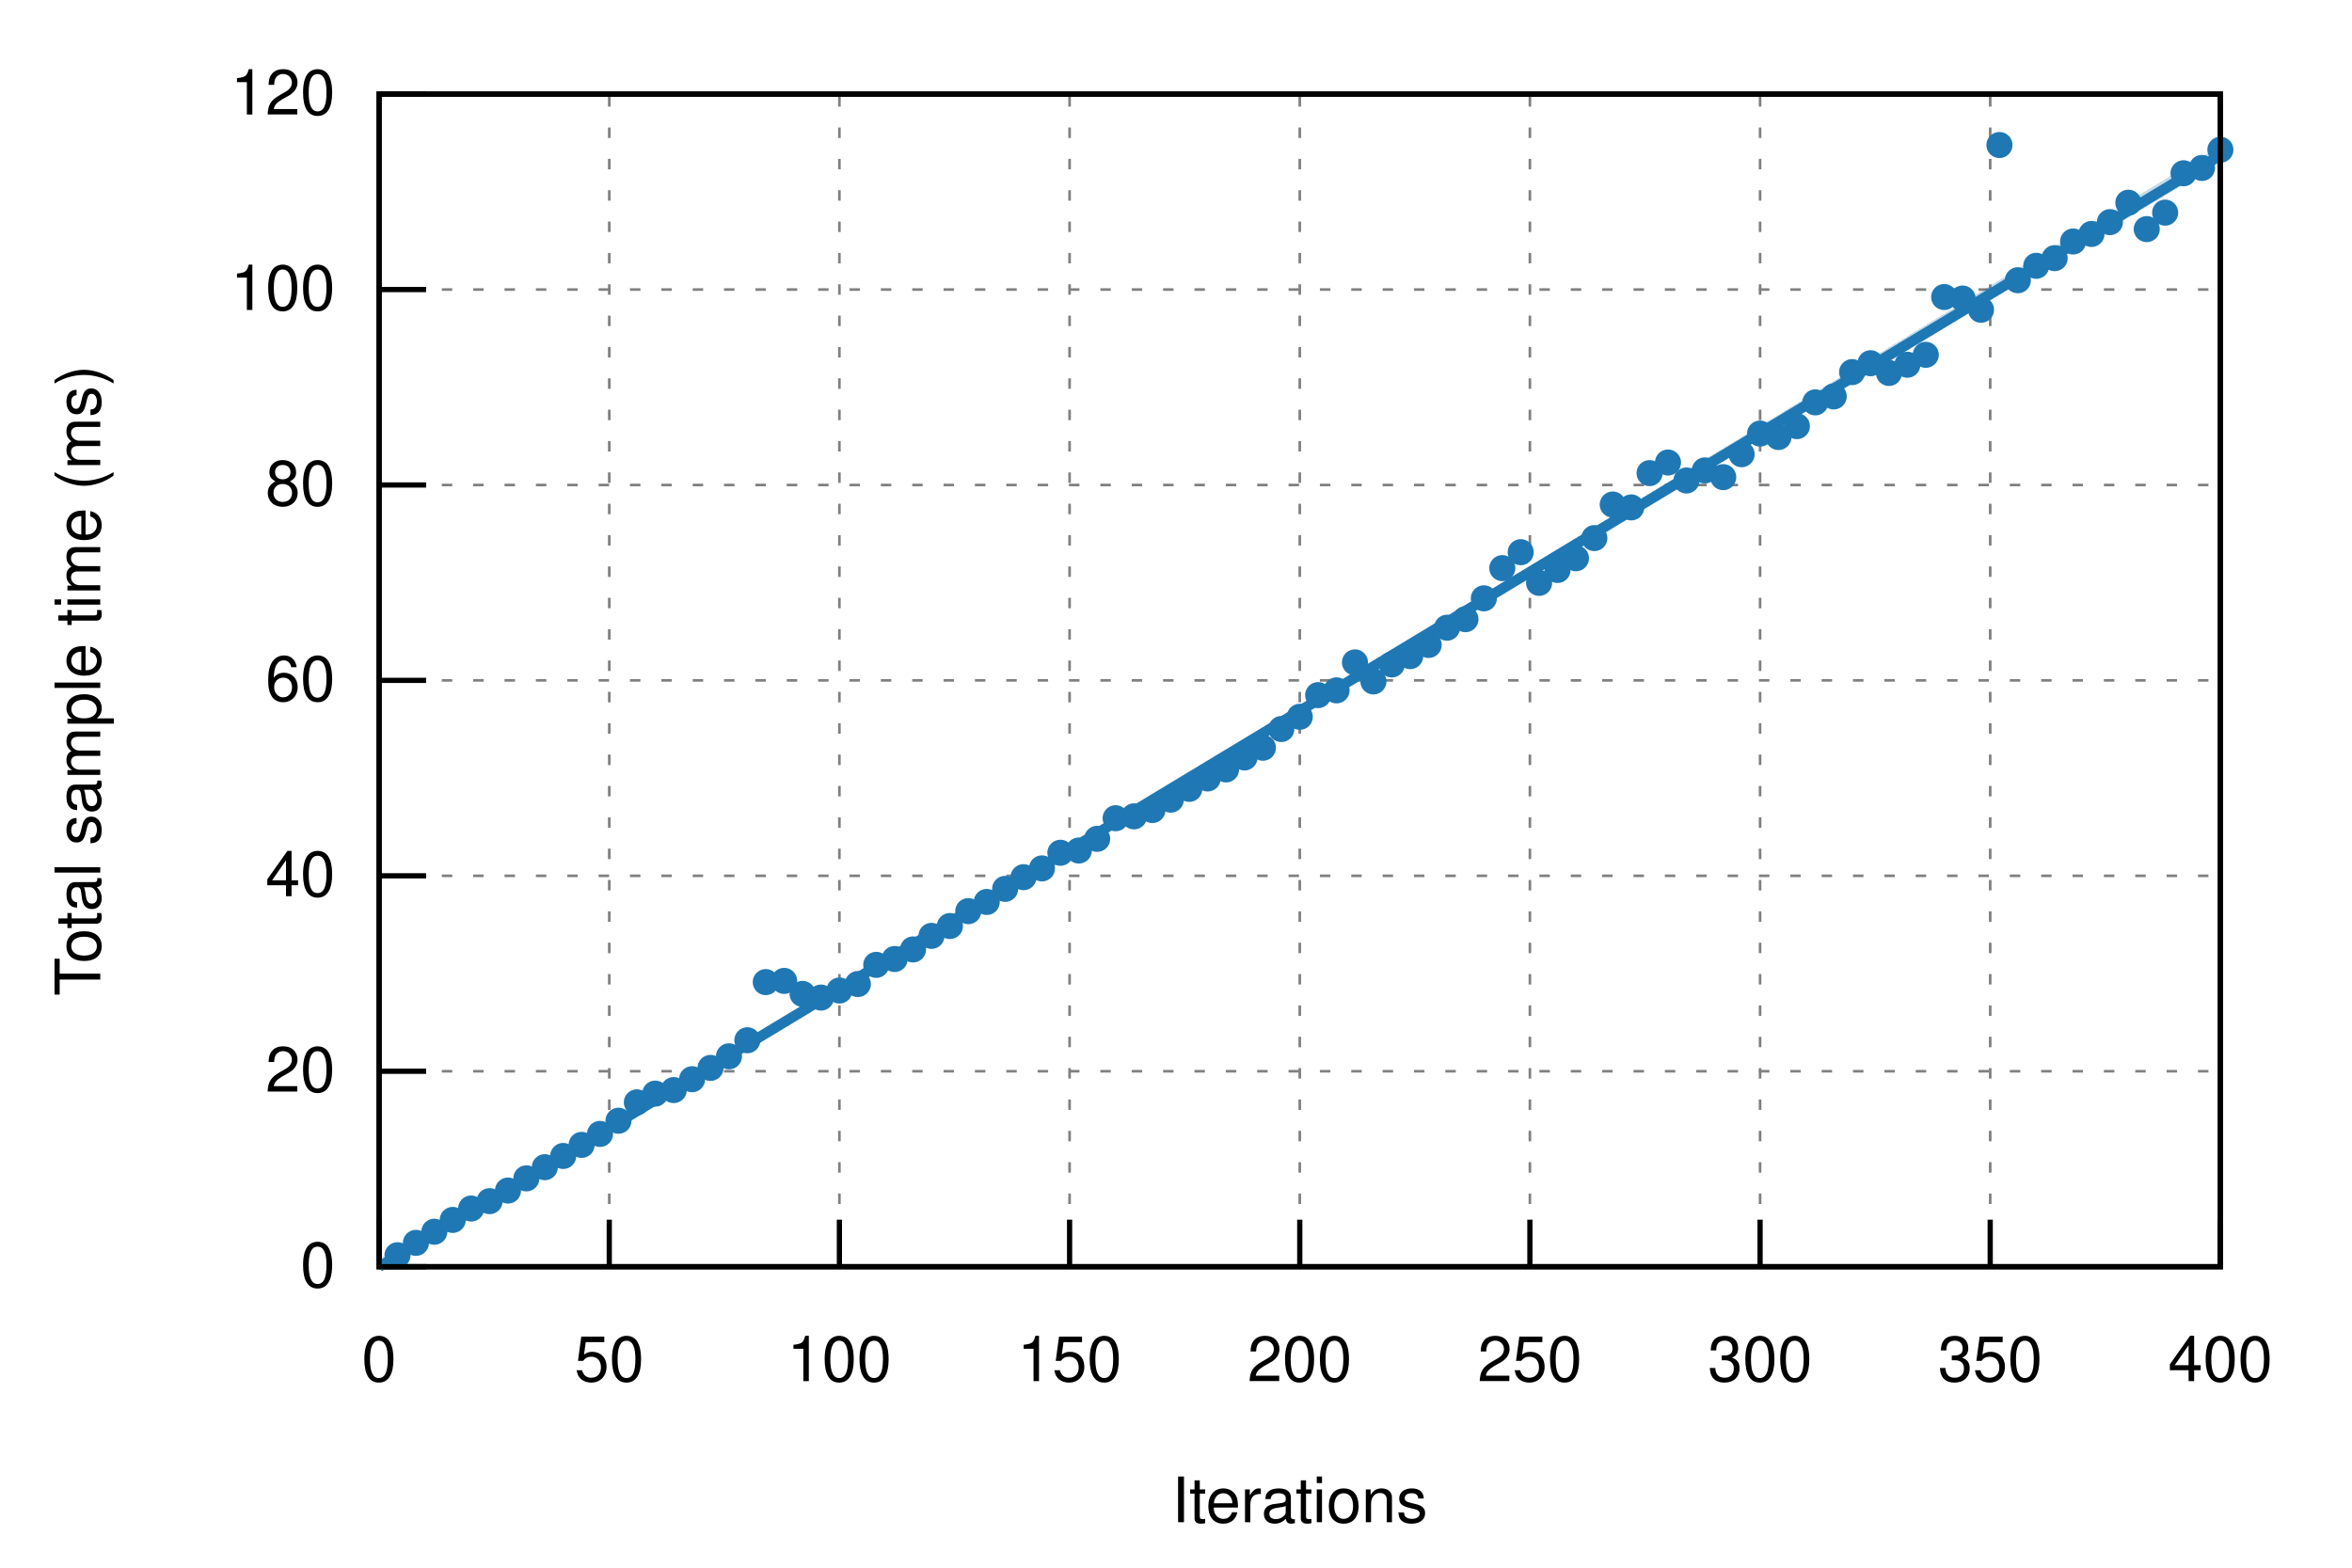
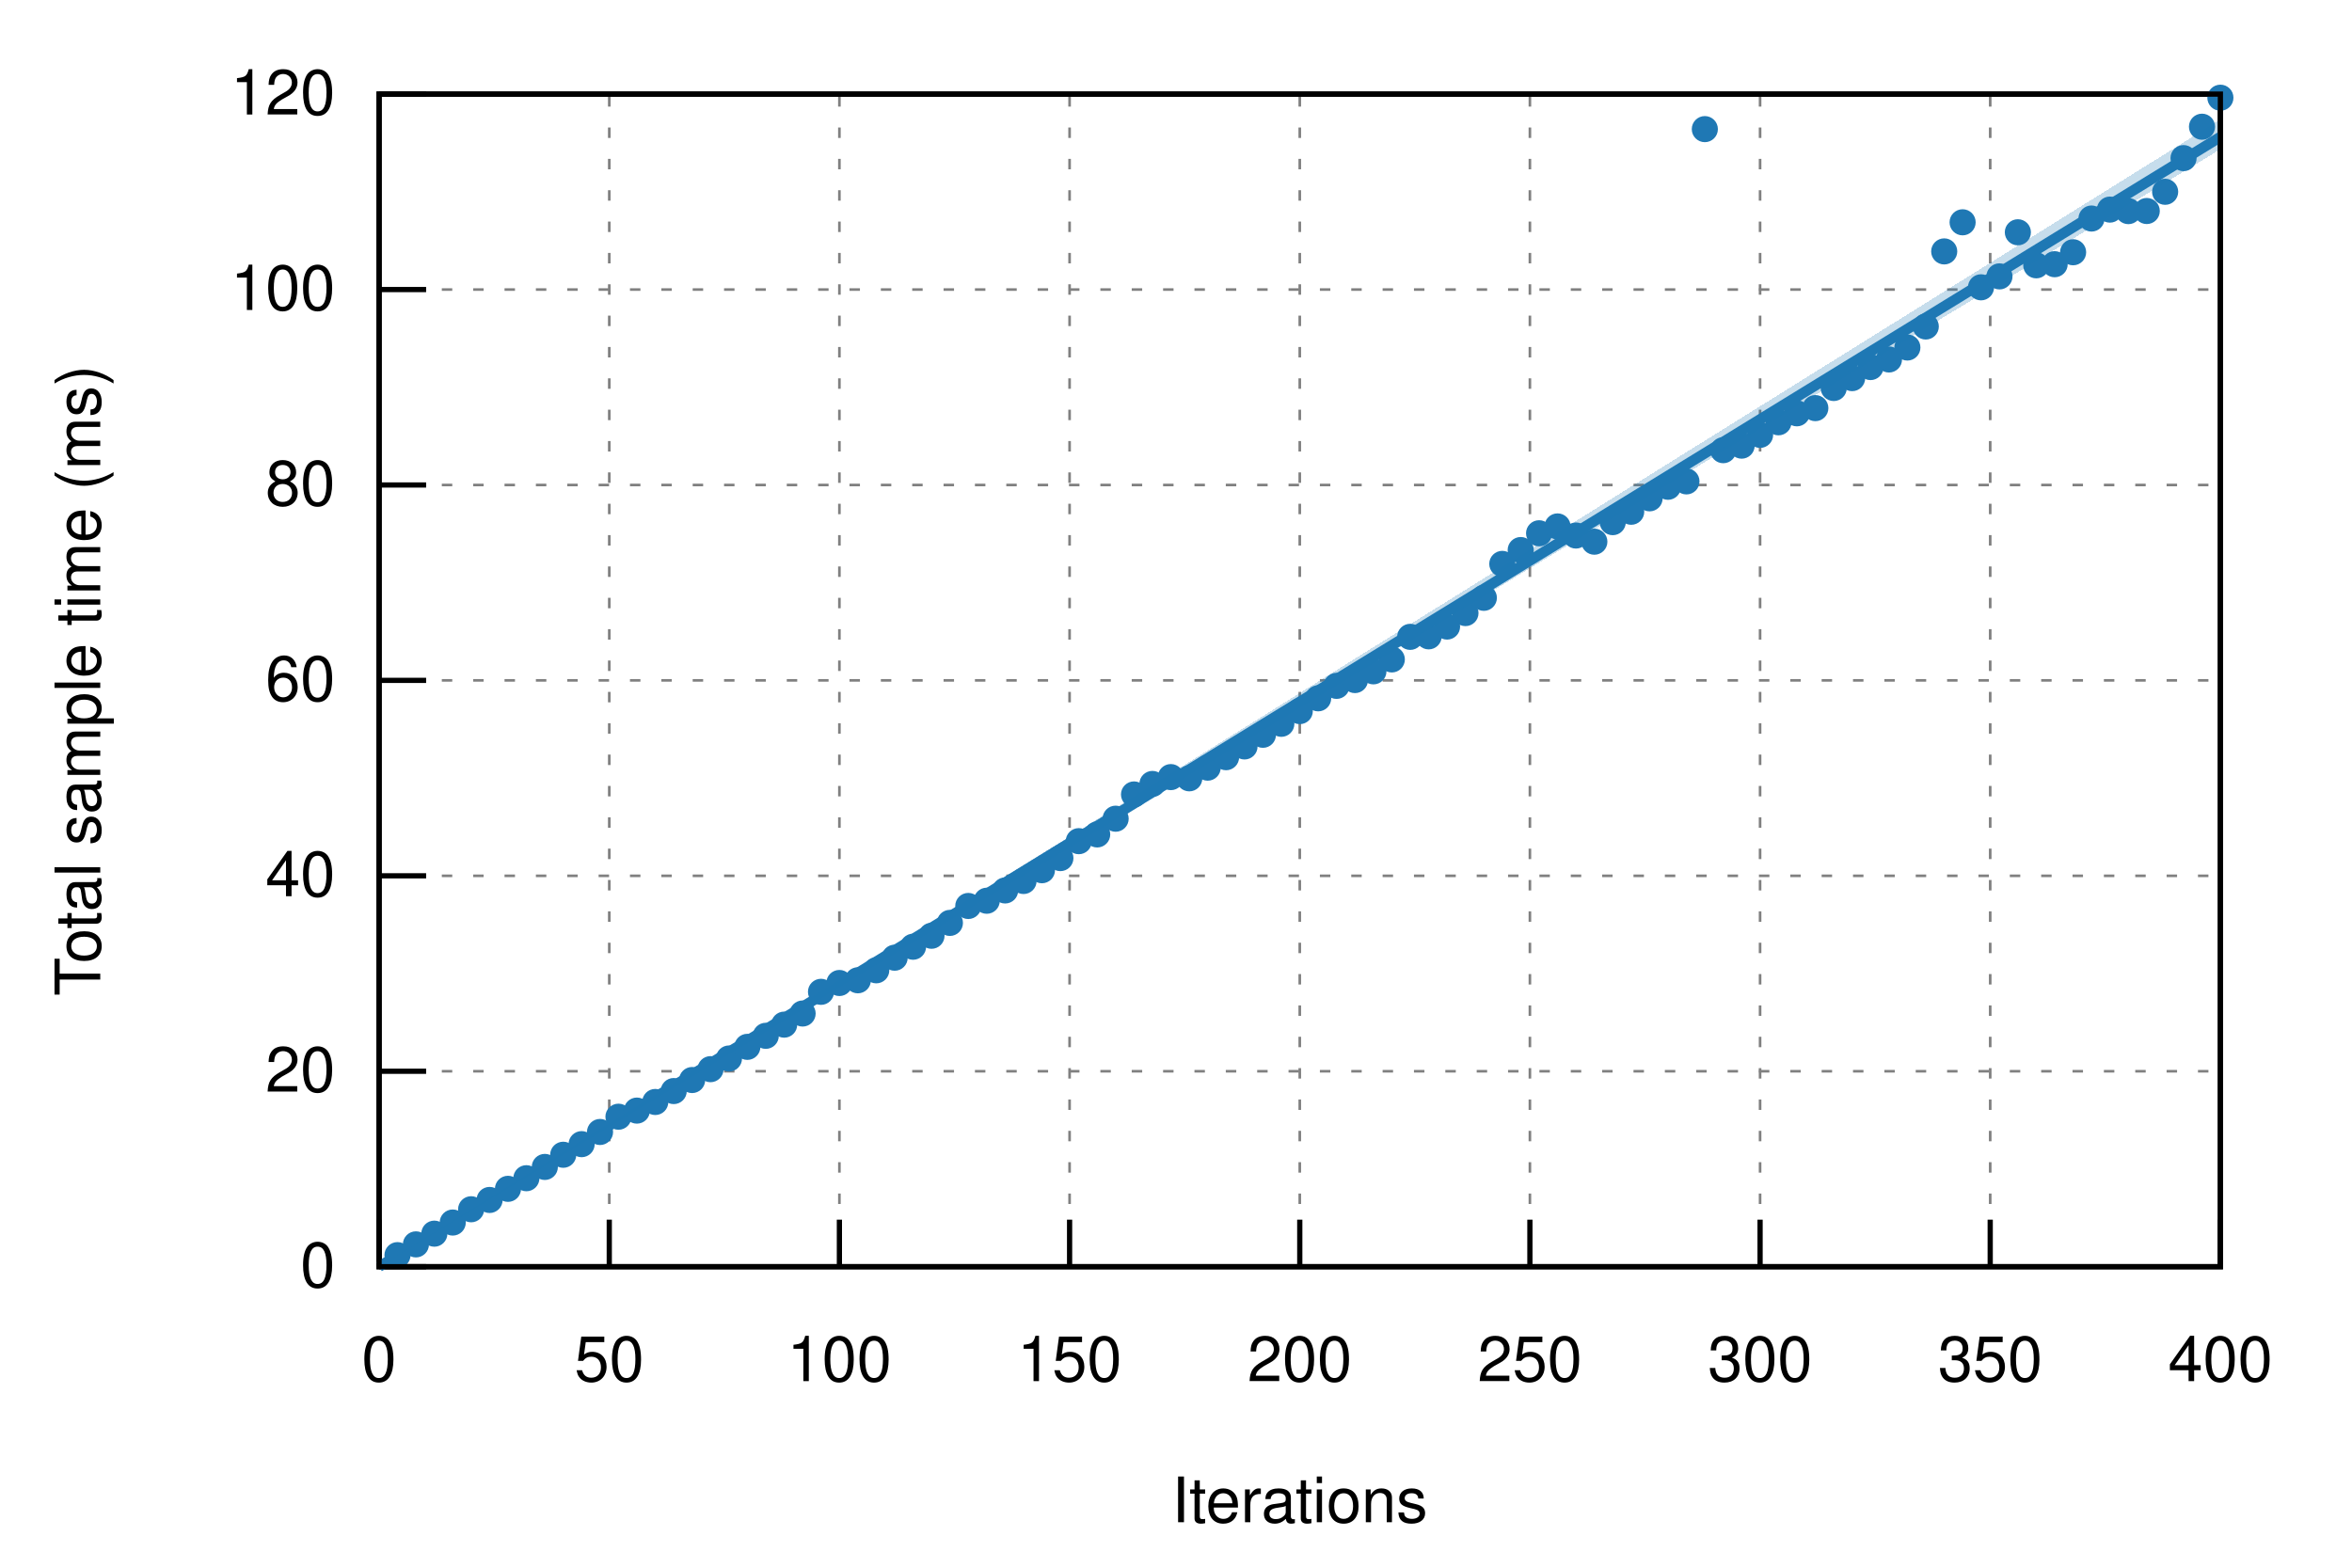
<svg xmlns="http://www.w3.org/2000/svg" xmlns:xlink="http://www.w3.org/1999/xlink" viewBox="0 0 450 300">
  <g id="gnuplot_canvas">
    <rect x="0" y="0" width="450" height="300" fill="none" />
    <defs>
      <circle id="gpDot" r="0.5" stroke-width="0.5" stroke="currentColor" />
      <path id="gpPt0" stroke-width="0.222" stroke="currentColor" d="M-1,0 h2 M0,-1 v2" />
      <path id="gpPt1" stroke-width="0.222" stroke="currentColor" d="M-1,-1 L1,1 M1,-1 L-1,1" />
      <path id="gpPt2" stroke-width="0.222" stroke="currentColor" d="M-1,0 L1,0 M0,-1 L0,1 M-1,-1 L1,1 M-1,1 L1,-1" />
      <rect id="gpPt3" stroke-width="0.222" stroke="currentColor" x="-1" y="-1" width="2" height="2" />
      <rect id="gpPt4" stroke-width="0.222" stroke="currentColor" fill="currentColor" x="-1" y="-1" width="2" height="2" />
      <circle id="gpPt5" stroke-width="0.222" stroke="currentColor" cx="0" cy="0" r="1" />
      <use xlink:href="#gpPt5" id="gpPt6" fill="currentColor" stroke="none" />
      <path id="gpPt7" stroke-width="0.222" stroke="currentColor" d="M0,-1.33 L-1.33,0.67 L1.33,0.67 z" />
      <use xlink:href="#gpPt7" id="gpPt8" fill="currentColor" stroke="none" />
      <use xlink:href="#gpPt7" id="gpPt9" stroke="currentColor" transform="rotate(180)" />
      <use xlink:href="#gpPt9" id="gpPt10" fill="currentColor" stroke="none" />
      <use xlink:href="#gpPt3" id="gpPt11" stroke="currentColor" transform="rotate(45)" />
      <use xlink:href="#gpPt11" id="gpPt12" fill="currentColor" stroke="none" />
      <path id="gpPt13" stroke-width="0.222" stroke="currentColor" d="M0,1.330 L1.265,0.411 L0.782,-1.067 L-0.782,-1.076 L-1.265,0.411 z" />
      <use xlink:href="#gpPt13" id="gpPt14" fill="currentColor" stroke="none" />
      <filter id="textbox" filterUnits="objectBoundingBox" x="0" y="0" height="1" width="1">
        <feFlood flood-color="white" flood-opacity="1" result="bgnd" />
        <feComposite in="SourceGraphic" in2="bgnd" operator="atop" />
      </filter>
      <filter id="greybox" filterUnits="objectBoundingBox" x="0" y="0" height="1" width="1">
        <feFlood flood-color="lightgrey" flood-opacity="1" result="grey" />
        <feComposite in="SourceGraphic" in2="grey" operator="atop" />
      </filter>
    </defs>
    <g fill="none" color="white" stroke="currentColor" stroke-width="1.00" stroke-linecap="butt" stroke-linejoin="miter">
</g>
    <g fill="none" color="black" stroke="currentColor" stroke-width="1.00" stroke-linecap="butt" stroke-linejoin="miter">
</g>
    <g fill="none" color="black" stroke="black" stroke-width="0.50" stroke-linecap="butt" stroke-linejoin="miter">
</g>
    <g fill="none" color="gray" stroke="currentColor" stroke-width="0.50" stroke-linecap="butt" stroke-linejoin="miter">
      <path stroke="gray" stroke-dasharray="2,4" class="gridline" d="M72.53,242.40 L424.82,242.40  " />
    </g>
    <g fill="none" color="gray" stroke="gray" stroke-width="1.00" stroke-linecap="butt" stroke-linejoin="miter">
</g>
    <g fill="none" color="black" stroke="currentColor" stroke-width="1.00" stroke-linecap="butt" stroke-linejoin="miter">
      <path stroke="black" d="M72.53,242.40 L81.53,242.40  " />
      <g transform="translate(64.14,246.30)" stroke="none" fill="black" font-family="Helvetica" font-size="12.00" text-anchor="end">
        <text>
          <tspan font-family="Helvetica"> 0</tspan>
        </text>
      </g>
    </g>
    <g fill="none" color="black" stroke="currentColor" stroke-width="1.00" stroke-linecap="butt" stroke-linejoin="miter">
</g>
    <g fill="none" color="black" stroke="black" stroke-width="0.50" stroke-linecap="butt" stroke-linejoin="miter">
</g>
    <g fill="none" color="gray" stroke="currentColor" stroke-width="0.50" stroke-linecap="butt" stroke-linejoin="miter">
      <path stroke="gray" stroke-dasharray="2,4" class="gridline" d="M72.53,205.00 L424.82,205.00  " />
    </g>
    <g fill="none" color="gray" stroke="gray" stroke-width="1.00" stroke-linecap="butt" stroke-linejoin="miter">
</g>
    <g fill="none" color="black" stroke="currentColor" stroke-width="1.00" stroke-linecap="butt" stroke-linejoin="miter">
      <path stroke="black" d="M72.53,205.00 L81.53,205.00  " />
      <g transform="translate(64.14,208.90)" stroke="none" fill="black" font-family="Helvetica" font-size="12.00" text-anchor="end">
        <text>
          <tspan font-family="Helvetica"> 20</tspan>
        </text>
      </g>
    </g>
    <g fill="none" color="black" stroke="currentColor" stroke-width="1.00" stroke-linecap="butt" stroke-linejoin="miter">
</g>
    <g fill="none" color="black" stroke="black" stroke-width="0.50" stroke-linecap="butt" stroke-linejoin="miter">
</g>
    <g fill="none" color="gray" stroke="currentColor" stroke-width="0.50" stroke-linecap="butt" stroke-linejoin="miter">
      <path stroke="gray" stroke-dasharray="2,4" class="gridline" d="M72.53,167.60 L424.82,167.60  " />
    </g>
    <g fill="none" color="gray" stroke="gray" stroke-width="1.00" stroke-linecap="butt" stroke-linejoin="miter">
</g>
    <g fill="none" color="black" stroke="currentColor" stroke-width="1.00" stroke-linecap="butt" stroke-linejoin="miter">
      <path stroke="black" d="M72.53,167.60 L81.53,167.60  " />
      <g transform="translate(64.14,171.50)" stroke="none" fill="black" font-family="Helvetica" font-size="12.00" text-anchor="end">
        <text>
          <tspan font-family="Helvetica"> 40</tspan>
        </text>
      </g>
    </g>
    <g fill="none" color="black" stroke="currentColor" stroke-width="1.00" stroke-linecap="butt" stroke-linejoin="miter">
</g>
    <g fill="none" color="black" stroke="black" stroke-width="0.50" stroke-linecap="butt" stroke-linejoin="miter">
</g>
    <g fill="none" color="gray" stroke="currentColor" stroke-width="0.50" stroke-linecap="butt" stroke-linejoin="miter">
      <path stroke="gray" stroke-dasharray="2,4" class="gridline" d="M72.53,130.20 L424.82,130.20  " />
    </g>
    <g fill="none" color="gray" stroke="gray" stroke-width="1.00" stroke-linecap="butt" stroke-linejoin="miter">
</g>
    <g fill="none" color="black" stroke="currentColor" stroke-width="1.00" stroke-linecap="butt" stroke-linejoin="miter">
      <path stroke="black" d="M72.53,130.20 L81.53,130.20  " />
      <g transform="translate(64.14,134.10)" stroke="none" fill="black" font-family="Helvetica" font-size="12.00" text-anchor="end">
        <text>
          <tspan font-family="Helvetica"> 60</tspan>
        </text>
      </g>
    </g>
    <g fill="none" color="black" stroke="currentColor" stroke-width="1.00" stroke-linecap="butt" stroke-linejoin="miter">
</g>
    <g fill="none" color="black" stroke="black" stroke-width="0.50" stroke-linecap="butt" stroke-linejoin="miter">
</g>
    <g fill="none" color="gray" stroke="currentColor" stroke-width="0.50" stroke-linecap="butt" stroke-linejoin="miter">
      <path stroke="gray" stroke-dasharray="2,4" class="gridline" d="M72.53,92.81 L424.82,92.81  " />
    </g>
    <g fill="none" color="gray" stroke="gray" stroke-width="1.00" stroke-linecap="butt" stroke-linejoin="miter">
</g>
    <g fill="none" color="black" stroke="currentColor" stroke-width="1.00" stroke-linecap="butt" stroke-linejoin="miter">
      <path stroke="black" d="M72.53,92.81 L81.53,92.81  " />
      <g transform="translate(64.14,96.71)" stroke="none" fill="black" font-family="Helvetica" font-size="12.00" text-anchor="end">
        <text>
          <tspan font-family="Helvetica"> 80</tspan>
        </text>
      </g>
    </g>
    <g fill="none" color="black" stroke="currentColor" stroke-width="1.00" stroke-linecap="butt" stroke-linejoin="miter">
</g>
    <g fill="none" color="black" stroke="black" stroke-width="0.50" stroke-linecap="butt" stroke-linejoin="miter">
</g>
    <g fill="none" color="gray" stroke="currentColor" stroke-width="0.50" stroke-linecap="butt" stroke-linejoin="miter">
      <path stroke="gray" stroke-dasharray="2,4" class="gridline" d="M72.53,55.41 L424.82,55.41  " />
    </g>
    <g fill="none" color="gray" stroke="gray" stroke-width="1.00" stroke-linecap="butt" stroke-linejoin="miter">
</g>
    <g fill="none" color="black" stroke="currentColor" stroke-width="1.00" stroke-linecap="butt" stroke-linejoin="miter">
      <path stroke="black" d="M72.53,55.41 L81.53,55.41  " />
      <g transform="translate(64.14,59.31)" stroke="none" fill="black" font-family="Helvetica" font-size="12.00" text-anchor="end">
        <text>
          <tspan font-family="Helvetica"> 100</tspan>
        </text>
      </g>
    </g>
    <g fill="none" color="black" stroke="currentColor" stroke-width="1.00" stroke-linecap="butt" stroke-linejoin="miter">
</g>
    <g fill="none" color="black" stroke="black" stroke-width="0.50" stroke-linecap="butt" stroke-linejoin="miter">
</g>
    <g fill="none" color="gray" stroke="currentColor" stroke-width="0.50" stroke-linecap="butt" stroke-linejoin="miter">
      <path stroke="gray" stroke-dasharray="2,4" class="gridline" d="M72.53,18.01 L424.82,18.01  " />
    </g>
    <g fill="none" color="gray" stroke="gray" stroke-width="1.00" stroke-linecap="butt" stroke-linejoin="miter">
</g>
    <g fill="none" color="black" stroke="currentColor" stroke-width="1.00" stroke-linecap="butt" stroke-linejoin="miter">
      <path stroke="black" d="M72.53,18.01 L81.53,18.01  " />
      <g transform="translate(64.14,21.91)" stroke="none" fill="black" font-family="Helvetica" font-size="12.00" text-anchor="end">
        <text>
          <tspan font-family="Helvetica"> 120</tspan>
        </text>
      </g>
    </g>
    <g fill="none" color="black" stroke="currentColor" stroke-width="1.00" stroke-linecap="butt" stroke-linejoin="miter">
</g>
    <g fill="none" color="black" stroke="black" stroke-width="0.50" stroke-linecap="butt" stroke-linejoin="miter">
</g>
    <g fill="none" color="gray" stroke="currentColor" stroke-width="0.50" stroke-linecap="butt" stroke-linejoin="miter">
      <path stroke="gray" stroke-dasharray="2,4" class="gridline" d="M72.53,242.40 L72.53,18.01  " />
    </g>
    <g fill="none" color="gray" stroke="gray" stroke-width="1.00" stroke-linecap="butt" stroke-linejoin="miter">
</g>
    <g fill="none" color="black" stroke="currentColor" stroke-width="1.00" stroke-linecap="butt" stroke-linejoin="miter">
      <path stroke="black" d="M72.53,242.40 L72.53,233.40  " />
      <g transform="translate(72.53,264.30)" stroke="none" fill="black" font-family="Helvetica" font-size="12.00" text-anchor="middle">
        <text>
          <tspan font-family="Helvetica"> 0</tspan>
        </text>
      </g>
    </g>
    <g fill="none" color="black" stroke="currentColor" stroke-width="1.00" stroke-linecap="butt" stroke-linejoin="miter">
</g>
    <g fill="none" color="black" stroke="black" stroke-width="0.50" stroke-linecap="butt" stroke-linejoin="miter">
</g>
    <g fill="none" color="gray" stroke="currentColor" stroke-width="0.50" stroke-linecap="butt" stroke-linejoin="miter">
      <path stroke="gray" stroke-dasharray="2,4" class="gridline" d="M116.57,242.40 L116.57,18.01  " />
    </g>
    <g fill="none" color="gray" stroke="gray" stroke-width="1.00" stroke-linecap="butt" stroke-linejoin="miter">
</g>
    <g fill="none" color="black" stroke="currentColor" stroke-width="1.00" stroke-linecap="butt" stroke-linejoin="miter">
      <path stroke="black" d="M116.57,242.40 L116.57,233.40  " />
      <g transform="translate(116.57,264.30)" stroke="none" fill="black" font-family="Helvetica" font-size="12.00" text-anchor="middle">
        <text>
          <tspan font-family="Helvetica"> 50</tspan>
        </text>
      </g>
    </g>
    <g fill="none" color="black" stroke="currentColor" stroke-width="1.00" stroke-linecap="butt" stroke-linejoin="miter">
</g>
    <g fill="none" color="black" stroke="black" stroke-width="0.50" stroke-linecap="butt" stroke-linejoin="miter">
</g>
    <g fill="none" color="gray" stroke="currentColor" stroke-width="0.50" stroke-linecap="butt" stroke-linejoin="miter">
      <path stroke="gray" stroke-dasharray="2,4" class="gridline" d="M160.60,242.40 L160.60,18.01  " />
    </g>
    <g fill="none" color="gray" stroke="gray" stroke-width="1.00" stroke-linecap="butt" stroke-linejoin="miter">
</g>
    <g fill="none" color="black" stroke="currentColor" stroke-width="1.00" stroke-linecap="butt" stroke-linejoin="miter">
      <path stroke="black" d="M160.60,242.40 L160.60,233.40  " />
      <g transform="translate(160.60,264.30)" stroke="none" fill="black" font-family="Helvetica" font-size="12.00" text-anchor="middle">
        <text>
          <tspan font-family="Helvetica"> 100</tspan>
        </text>
      </g>
    </g>
    <g fill="none" color="black" stroke="currentColor" stroke-width="1.00" stroke-linecap="butt" stroke-linejoin="miter">
</g>
    <g fill="none" color="black" stroke="black" stroke-width="0.50" stroke-linecap="butt" stroke-linejoin="miter">
</g>
    <g fill="none" color="gray" stroke="currentColor" stroke-width="0.50" stroke-linecap="butt" stroke-linejoin="miter">
      <path stroke="gray" stroke-dasharray="2,4" class="gridline" d="M204.64,242.40 L204.64,18.01  " />
    </g>
    <g fill="none" color="gray" stroke="gray" stroke-width="1.00" stroke-linecap="butt" stroke-linejoin="miter">
</g>
    <g fill="none" color="black" stroke="currentColor" stroke-width="1.00" stroke-linecap="butt" stroke-linejoin="miter">
      <path stroke="black" d="M204.64,242.40 L204.64,233.40  " />
      <g transform="translate(204.64,264.30)" stroke="none" fill="black" font-family="Helvetica" font-size="12.00" text-anchor="middle">
        <text>
          <tspan font-family="Helvetica"> 150</tspan>
        </text>
      </g>
    </g>
    <g fill="none" color="black" stroke="currentColor" stroke-width="1.00" stroke-linecap="butt" stroke-linejoin="miter">
</g>
    <g fill="none" color="black" stroke="black" stroke-width="0.50" stroke-linecap="butt" stroke-linejoin="miter">
</g>
    <g fill="none" color="gray" stroke="currentColor" stroke-width="0.50" stroke-linecap="butt" stroke-linejoin="miter">
      <path stroke="gray" stroke-dasharray="2,4" class="gridline" d="M248.68,242.40 L248.68,18.01  " />
    </g>
    <g fill="none" color="gray" stroke="gray" stroke-width="1.00" stroke-linecap="butt" stroke-linejoin="miter">
</g>
    <g fill="none" color="black" stroke="currentColor" stroke-width="1.00" stroke-linecap="butt" stroke-linejoin="miter">
      <path stroke="black" d="M248.68,242.40 L248.68,233.40  " />
      <g transform="translate(248.68,264.30)" stroke="none" fill="black" font-family="Helvetica" font-size="12.00" text-anchor="middle">
        <text>
          <tspan font-family="Helvetica"> 200</tspan>
        </text>
      </g>
    </g>
    <g fill="none" color="black" stroke="currentColor" stroke-width="1.00" stroke-linecap="butt" stroke-linejoin="miter">
</g>
    <g fill="none" color="black" stroke="black" stroke-width="0.50" stroke-linecap="butt" stroke-linejoin="miter">
</g>
    <g fill="none" color="gray" stroke="currentColor" stroke-width="0.50" stroke-linecap="butt" stroke-linejoin="miter">
      <path stroke="gray" stroke-dasharray="2,4" class="gridline" d="M292.71,242.40 L292.71,18.01  " />
    </g>
    <g fill="none" color="gray" stroke="gray" stroke-width="1.00" stroke-linecap="butt" stroke-linejoin="miter">
</g>
    <g fill="none" color="black" stroke="currentColor" stroke-width="1.00" stroke-linecap="butt" stroke-linejoin="miter">
      <path stroke="black" d="M292.71,242.40 L292.71,233.40  " />
      <g transform="translate(292.71,264.30)" stroke="none" fill="black" font-family="Helvetica" font-size="12.00" text-anchor="middle">
        <text>
          <tspan font-family="Helvetica"> 250</tspan>
        </text>
      </g>
    </g>
    <g fill="none" color="black" stroke="currentColor" stroke-width="1.00" stroke-linecap="butt" stroke-linejoin="miter">
</g>
    <g fill="none" color="black" stroke="black" stroke-width="0.50" stroke-linecap="butt" stroke-linejoin="miter">
</g>
    <g fill="none" color="gray" stroke="currentColor" stroke-width="0.50" stroke-linecap="butt" stroke-linejoin="miter">
      <path stroke="gray" stroke-dasharray="2,4" class="gridline" d="M336.75,242.40 L336.75,18.01  " />
    </g>
    <g fill="none" color="gray" stroke="gray" stroke-width="1.00" stroke-linecap="butt" stroke-linejoin="miter">
</g>
    <g fill="none" color="black" stroke="currentColor" stroke-width="1.00" stroke-linecap="butt" stroke-linejoin="miter">
      <path stroke="black" d="M336.75,242.40 L336.75,233.40  " />
      <g transform="translate(336.75,264.30)" stroke="none" fill="black" font-family="Helvetica" font-size="12.00" text-anchor="middle">
        <text>
          <tspan font-family="Helvetica"> 300</tspan>
        </text>
      </g>
    </g>
    <g fill="none" color="black" stroke="currentColor" stroke-width="1.00" stroke-linecap="butt" stroke-linejoin="miter">
</g>
    <g fill="none" color="black" stroke="black" stroke-width="0.50" stroke-linecap="butt" stroke-linejoin="miter">
</g>
    <g fill="none" color="gray" stroke="currentColor" stroke-width="0.50" stroke-linecap="butt" stroke-linejoin="miter">
      <path stroke="gray" stroke-dasharray="2,4" class="gridline" d="M380.78,242.40 L380.78,18.01  " />
    </g>
    <g fill="none" color="gray" stroke="gray" stroke-width="1.00" stroke-linecap="butt" stroke-linejoin="miter">
</g>
    <g fill="none" color="black" stroke="currentColor" stroke-width="1.00" stroke-linecap="butt" stroke-linejoin="miter">
      <path stroke="black" d="M380.78,242.40 L380.78,233.40  " />
      <g transform="translate(380.78,264.30)" stroke="none" fill="black" font-family="Helvetica" font-size="12.00" text-anchor="middle">
        <text>
          <tspan font-family="Helvetica"> 350</tspan>
        </text>
      </g>
    </g>
    <g fill="none" color="black" stroke="currentColor" stroke-width="1.00" stroke-linecap="butt" stroke-linejoin="miter">
</g>
    <g fill="none" color="black" stroke="black" stroke-width="0.50" stroke-linecap="butt" stroke-linejoin="miter">
</g>
    <g fill="none" color="gray" stroke="currentColor" stroke-width="0.50" stroke-linecap="butt" stroke-linejoin="miter">
      <path stroke="gray" stroke-dasharray="2,4" class="gridline" d="M424.82,242.40 L424.82,18.01  " />
    </g>
    <g fill="none" color="gray" stroke="gray" stroke-width="1.00" stroke-linecap="butt" stroke-linejoin="miter">
</g>
    <g fill="none" color="black" stroke="currentColor" stroke-width="1.00" stroke-linecap="butt" stroke-linejoin="miter">
      <path stroke="black" d="M424.82,242.40 L424.82,233.40  " />
      <g transform="translate(424.82,264.30)" stroke="none" fill="black" font-family="Helvetica" font-size="12.00" text-anchor="middle">
        <text>
          <tspan font-family="Helvetica"> 400</tspan>
        </text>
      </g>
    </g>
    <g fill="none" color="black" stroke="currentColor" stroke-width="1.00" stroke-linecap="butt" stroke-linejoin="miter">
</g>
    <g fill="none" color="black" stroke="currentColor" stroke-width="1.00" stroke-linecap="butt" stroke-linejoin="miter">
      <path stroke="black" d="M72.53,18.01 L72.53,242.40 L424.82,242.40 L424.82,18.01 L72.53,18.01 Z  " />
    </g>
    <g fill="none" color="black" stroke="currentColor" stroke-width="1.00" stroke-linecap="butt" stroke-linejoin="miter">
</g>
    <g id="gnuplot_plot_1">
      <g fill="none" color="black" stroke="currentColor" stroke-width="1.00" stroke-linecap="butt" stroke-linejoin="miter">
-         <use xlink:href="#gpPt6" transform="translate(76.05,240.21) scale(2.25)" color="rgb( 31, 120, 180)" />
-         <use xlink:href="#gpPt6" transform="translate(79.58,237.84) scale(2.25)" color="rgb( 31, 120, 180)" />
-         <use xlink:href="#gpPt6" transform="translate(83.10,235.71) scale(2.25)" color="rgb( 31, 120, 180)" />
-         <use xlink:href="#gpPt6" transform="translate(86.62,233.45) scale(2.25)" color="rgb( 31, 120, 180)" />
-         <use xlink:href="#gpPt6" transform="translate(90.14,231.27) scale(2.25)" color="rgb( 31, 120, 180)" />
-         <use xlink:href="#gpPt6" transform="translate(93.67,229.86) scale(2.25)" color="rgb( 31, 120, 180)" />
-         <use xlink:href="#gpPt6" transform="translate(97.19,227.83) scale(2.25)" color="rgb( 31, 120, 180)" />
-         <use xlink:href="#gpPt6" transform="translate(100.71,225.50) scale(2.25)" color="rgb( 31, 120, 180)" />
-         <use xlink:href="#gpPt6" transform="translate(104.24,223.36) scale(2.25)" color="rgb( 31, 120, 180)" />
-         <use xlink:href="#gpPt6" transform="translate(107.76,221.21) scale(2.25)" color="rgb( 31, 120, 180)" />
-         <use xlink:href="#gpPt6" transform="translate(111.28,219.09) scale(2.25)" color="rgb( 31, 120, 180)" />
-         <use xlink:href="#gpPt6" transform="translate(114.80,216.99) scale(2.25)" color="rgb( 31, 120, 180)" />
-         <use xlink:href="#gpPt6" transform="translate(118.33,214.47) scale(2.25)" color="rgb( 31, 120, 180)" />
-         <use xlink:href="#gpPt6" transform="translate(121.85,210.95) scale(2.25)" color="rgb( 31, 120, 180)" />
-         <use xlink:href="#gpPt6" transform="translate(125.37,209.28) scale(2.25)" color="rgb( 31, 120, 180)" />
-         <use xlink:href="#gpPt6" transform="translate(128.90,208.60) scale(2.25)" color="rgb( 31, 120, 180)" />
-         <use xlink:href="#gpPt6" transform="translate(132.42,206.52) scale(2.25)" color="rgb( 31, 120, 180)" />
-         <use xlink:href="#gpPt6" transform="translate(135.94,204.36) scale(2.25)" color="rgb( 31, 120, 180)" />
-         <use xlink:href="#gpPt6" transform="translate(139.47,202.14) scale(2.25)" color="rgb( 31, 120, 180)" />
-         <use xlink:href="#gpPt6" transform="translate(142.99,199.07) scale(2.25)" color="rgb( 31, 120, 180)" />
-         <use xlink:href="#gpPt6" transform="translate(146.51,187.94) scale(2.25)" color="rgb( 31, 120, 180)" />
-         <use xlink:href="#gpPt6" transform="translate(150.03,187.71) scale(2.25)" color="rgb( 31, 120, 180)" />
-         <use xlink:href="#gpPt6" transform="translate(153.56,190.20) scale(2.25)" color="rgb( 31, 120, 180)" />
-         <use xlink:href="#gpPt6" transform="translate(157.08,190.90) scale(2.25)" color="rgb( 31, 120, 180)" />
-         <use xlink:href="#gpPt6" transform="translate(160.60,189.55) scale(2.25)" color="rgb( 31, 120, 180)" />
-         <use xlink:href="#gpPt6" transform="translate(164.13,188.31) scale(2.25)" color="rgb( 31, 120, 180)" />
-         <use xlink:href="#gpPt6" transform="translate(167.65,184.64) scale(2.25)" color="rgb( 31, 120, 180)" />
-         <use xlink:href="#gpPt6" transform="translate(171.17,183.52) scale(2.25)" color="rgb( 31, 120, 180)" />
-         <use xlink:href="#gpPt6" transform="translate(174.69,181.69) scale(2.25)" color="rgb( 31, 120, 180)" />
-         <use xlink:href="#gpPt6" transform="translate(178.22,179.09) scale(2.25)" color="rgb( 31, 120, 180)" />
-         <use xlink:href="#gpPt6" transform="translate(181.74,177.21) scale(2.25)" color="rgb( 31, 120, 180)" />
-         <use xlink:href="#gpPt6" transform="translate(185.26,174.36) scale(2.25)" color="rgb( 31, 120, 180)" />
-         <use xlink:href="#gpPt6" transform="translate(188.79,172.60) scale(2.25)" color="rgb( 31, 120, 180)" />
-         <use xlink:href="#gpPt6" transform="translate(192.31,170.10) scale(2.25)" color="rgb( 31, 120, 180)" />
-         <use xlink:href="#gpPt6" transform="translate(195.83,167.86) scale(2.25)" color="rgb( 31, 120, 180)" />
-         <use xlink:href="#gpPt6" transform="translate(199.35,166.18) scale(2.25)" color="rgb( 31, 120, 180)" />
-         <use xlink:href="#gpPt6" transform="translate(202.88,163.19) scale(2.25)" color="rgb( 31, 120, 180)" />
-         <use xlink:href="#gpPt6" transform="translate(206.40,162.76) scale(2.25)" color="rgb( 31, 120, 180)" />
-         <use xlink:href="#gpPt6" transform="translate(209.92,160.52) scale(2.25)" color="rgb( 31, 120, 180)" />
-         <use xlink:href="#gpPt6" transform="translate(213.45,156.58) scale(2.25)" color="rgb( 31, 120, 180)" />
-         <use xlink:href="#gpPt6" transform="translate(216.97,156.22) scale(2.25)" color="rgb( 31, 120, 180)" />
-         <use xlink:href="#gpPt6" transform="translate(220.49,155.01) scale(2.25)" color="rgb( 31, 120, 180)" />
-         <use xlink:href="#gpPt6" transform="translate(224.01,153.02) scale(2.25)" color="rgb( 31, 120, 180)" />
-         <use xlink:href="#gpPt6" transform="translate(227.54,150.96) scale(2.25)" color="rgb( 31, 120, 180)" />
-         <use xlink:href="#gpPt6" transform="translate(231.06,148.97) scale(2.25)" color="rgb( 31, 120, 180)" />
-         <use xlink:href="#gpPt6" transform="translate(234.58,147.24) scale(2.25)" color="rgb( 31, 120, 180)" />
-         <use xlink:href="#gpPt6" transform="translate(238.11,144.95) scale(2.25)" color="rgb( 31, 120, 180)" />
-         <use xlink:href="#gpPt6" transform="translate(241.63,143.09) scale(2.25)" color="rgb( 31, 120, 180)" />
-         <use xlink:href="#gpPt6" transform="translate(245.15,139.51) scale(2.25)" color="rgb( 31, 120, 180)" />
-         <use xlink:href="#gpPt6" transform="translate(248.68,137.17) scale(2.25)" color="rgb( 31, 120, 180)" />
-         <use xlink:href="#gpPt6" transform="translate(252.20,133.02) scale(2.25)" color="rgb( 31, 120, 180)" />
-         <use xlink:href="#gpPt6" transform="translate(255.72,132.11) scale(2.25)" color="rgb( 31, 120, 180)" />
-         <use xlink:href="#gpPt6" transform="translate(259.24,126.76) scale(2.25)" color="rgb( 31, 120, 180)" />
-         <use xlink:href="#gpPt6" transform="translate(262.77,130.40) scale(2.25)" color="rgb( 31, 120, 180)" />
-         <use xlink:href="#gpPt6" transform="translate(266.29,127.15) scale(2.25)" color="rgb( 31, 120, 180)" />
-         <use xlink:href="#gpPt6" transform="translate(269.81,125.56) scale(2.25)" color="rgb( 31, 120, 180)" />
-         <use xlink:href="#gpPt6" transform="translate(273.34,123.42) scale(2.25)" color="rgb( 31, 120, 180)" />
-         <use xlink:href="#gpPt6" transform="translate(276.86,120.12) scale(2.25)" color="rgb( 31, 120, 180)" />
-         <use xlink:href="#gpPt6" transform="translate(280.38,118.49) scale(2.25)" color="rgb( 31, 120, 180)" />
-         <use xlink:href="#gpPt6" transform="translate(283.90,114.50) scale(2.25)" color="rgb( 31, 120, 180)" />
-         <use xlink:href="#gpPt6" transform="translate(287.43,108.72) scale(2.25)" color="rgb( 31, 120, 180)" />
-         <use xlink:href="#gpPt6" transform="translate(290.95,105.67) scale(2.25)" color="rgb( 31, 120, 180)" />
-         <use xlink:href="#gpPt6" transform="translate(294.47,111.54) scale(2.25)" color="rgb( 31, 120, 180)" />
-         <use xlink:href="#gpPt6" transform="translate(298.00,109.07) scale(2.25)" color="rgb( 31, 120, 180)" />
-         <use xlink:href="#gpPt6" transform="translate(301.52,106.83) scale(2.25)" color="rgb( 31, 120, 180)" />
-         <use xlink:href="#gpPt6" transform="translate(305.04,102.97) scale(2.25)" color="rgb( 31, 120, 180)" />
-         <use xlink:href="#gpPt6" transform="translate(308.56,96.55) scale(2.25)" color="rgb( 31, 120, 180)" />
-         <use xlink:href="#gpPt6" transform="translate(312.09,97.10) scale(2.25)" color="rgb( 31, 120, 180)" />
-         <use xlink:href="#gpPt6" transform="translate(315.61,90.54) scale(2.25)" color="rgb( 31, 120, 180)" />
-         <use xlink:href="#gpPt6" transform="translate(319.13,88.51) scale(2.25)" color="rgb( 31, 120, 180)" />
-         <use xlink:href="#gpPt6" transform="translate(322.66,91.95) scale(2.25)" color="rgb( 31, 120, 180)" />
-         <use xlink:href="#gpPt6" transform="translate(326.18,90.02) scale(2.25)" color="rgb( 31, 120, 180)" />
-         <use xlink:href="#gpPt6" transform="translate(329.70,91.31) scale(2.25)" color="rgb( 31, 120, 180)" />
-         <use xlink:href="#gpPt6" transform="translate(333.22,86.92) scale(2.25)" color="rgb( 31, 120, 180)" />
-         <use xlink:href="#gpPt6" transform="translate(336.75,82.97) scale(2.25)" color="rgb( 31, 120, 180)" />
-         <use xlink:href="#gpPt6" transform="translate(340.27,83.63) scale(2.25)" color="rgb( 31, 120, 180)" />
-         <use xlink:href="#gpPt6" transform="translate(343.79,81.55) scale(2.25)" color="rgb( 31, 120, 180)" />
-         <use xlink:href="#gpPt6" transform="translate(347.32,77.00) scale(2.25)" color="rgb( 31, 120, 180)" />
-         <use xlink:href="#gpPt6" transform="translate(350.84,75.86) scale(2.25)" color="rgb( 31, 120, 180)" />
-         <use xlink:href="#gpPt6" transform="translate(354.36,71.21) scale(2.25)" color="rgb( 31, 120, 180)" />
-         <use xlink:href="#gpPt6" transform="translate(357.88,69.51) scale(2.25)" color="rgb( 31, 120, 180)" />
-         <use xlink:href="#gpPt6" transform="translate(361.41,71.37) scale(2.25)" color="rgb( 31, 120, 180)" />
-         <use xlink:href="#gpPt6" transform="translate(364.93,69.80) scale(2.25)" color="rgb( 31, 120, 180)" />
-         <use xlink:href="#gpPt6" transform="translate(368.45,67.90) scale(2.25)" color="rgb( 31, 120, 180)" />
-         <use xlink:href="#gpPt6" transform="translate(371.98,56.84) scale(2.25)" color="rgb( 31, 120, 180)" />
-         <use xlink:href="#gpPt6" transform="translate(375.50,57.13) scale(2.25)" color="rgb( 31, 120, 180)" />
-         <use xlink:href="#gpPt6" transform="translate(379.02,59.28) scale(2.25)" color="rgb( 31, 120, 180)" />
-         <use xlink:href="#gpPt6" transform="translate(382.55,27.75) scale(2.25)" color="rgb( 31, 120, 180)" />
-         <use xlink:href="#gpPt6" transform="translate(386.07,53.63) scale(2.25)" color="rgb( 31, 120, 180)" />
-         <use xlink:href="#gpPt6" transform="translate(389.59,50.87) scale(2.25)" color="rgb( 31, 120, 180)" />
-         <use xlink:href="#gpPt6" transform="translate(393.11,49.40) scale(2.25)" color="rgb( 31, 120, 180)" />
-         <use xlink:href="#gpPt6" transform="translate(396.64,46.21) scale(2.25)" color="rgb( 31, 120, 180)" />
-         <use xlink:href="#gpPt6" transform="translate(400.16,44.77) scale(2.25)" color="rgb( 31, 120, 180)" />
-         <use xlink:href="#gpPt6" transform="translate(403.68,42.51) scale(2.25)" color="rgb( 31, 120, 180)" />
-         <use xlink:href="#gpPt6" transform="translate(407.21,38.79) scale(2.25)" color="rgb( 31, 120, 180)" />
-         <use xlink:href="#gpPt6" transform="translate(410.73,43.84) scale(2.25)" color="rgb( 31, 120, 180)" />
-         <use xlink:href="#gpPt6" transform="translate(414.25,40.69) scale(2.25)" color="rgb( 31, 120, 180)" />
-         <use xlink:href="#gpPt6" transform="translate(417.77,33.16) scale(2.25)" color="rgb( 31, 120, 180)" />
-         <use xlink:href="#gpPt6" transform="translate(421.30,32.14) scale(2.25)" color="rgb( 31, 120, 180)" />
-         <use xlink:href="#gpPt6" transform="translate(424.82,28.66) scale(2.25)" color="rgb( 31, 120, 180)" />
+         <use xlink:href="#gpPt6" transform="translate(76.05,240.19) scale(2.25)" color="rgb( 31, 120, 180)" />
+         <use xlink:href="#gpPt6" transform="translate(79.58,238.13) scale(2.25)" color="rgb( 31, 120, 180)" />
+         <use xlink:href="#gpPt6" transform="translate(83.10,236.08) scale(2.25)" color="rgb( 31, 120, 180)" />
+         <use xlink:href="#gpPt6" transform="translate(86.62,233.95) scale(2.25)" color="rgb( 31, 120, 180)" />
+         <use xlink:href="#gpPt6" transform="translate(90.14,231.41) scale(2.25)" color="rgb( 31, 120, 180)" />
+         <use xlink:href="#gpPt6" transform="translate(93.67,229.63) scale(2.25)" color="rgb( 31, 120, 180)" />
+         <use xlink:href="#gpPt6" transform="translate(97.19,227.50) scale(2.25)" color="rgb( 31, 120, 180)" />
+         <use xlink:href="#gpPt6" transform="translate(100.71,225.47) scale(2.25)" color="rgb( 31, 120, 180)" />
+         <use xlink:href="#gpPt6" transform="translate(104.24,223.31) scale(2.25)" color="rgb( 31, 120, 180)" />
+         <use xlink:href="#gpPt6" transform="translate(107.76,220.98) scale(2.25)" color="rgb( 31, 120, 180)" />
+         <use xlink:href="#gpPt6" transform="translate(111.28,218.95) scale(2.25)" color="rgb( 31, 120, 180)" />
+         <use xlink:href="#gpPt6" transform="translate(114.80,216.62) scale(2.25)" color="rgb( 31, 120, 180)" />
+         <use xlink:href="#gpPt6" transform="translate(118.33,213.70) scale(2.25)" color="rgb( 31, 120, 180)" />
+         <use xlink:href="#gpPt6" transform="translate(121.85,212.53) scale(2.25)" color="rgb( 31, 120, 180)" />
+         <use xlink:href="#gpPt6" transform="translate(125.37,210.88) scale(2.25)" color="rgb( 31, 120, 180)" />
+         <use xlink:href="#gpPt6" transform="translate(128.90,208.79) scale(2.25)" color="rgb( 31, 120, 180)" />
+         <use xlink:href="#gpPt6" transform="translate(132.42,206.68) scale(2.25)" color="rgb( 31, 120, 180)" />
+         <use xlink:href="#gpPt6" transform="translate(135.94,204.60) scale(2.25)" color="rgb( 31, 120, 180)" />
+         <use xlink:href="#gpPt6" transform="translate(139.47,202.56) scale(2.25)" color="rgb( 31, 120, 180)" />
+         <use xlink:href="#gpPt6" transform="translate(142.99,200.33) scale(2.25)" color="rgb( 31, 120, 180)" />
+         <use xlink:href="#gpPt6" transform="translate(146.51,198.22) scale(2.25)" color="rgb( 31, 120, 180)" />
+         <use xlink:href="#gpPt6" transform="translate(150.03,196.08) scale(2.25)" color="rgb( 31, 120, 180)" />
+         <use xlink:href="#gpPt6" transform="translate(153.56,193.95) scale(2.25)" color="rgb( 31, 120, 180)" />
+         <use xlink:href="#gpPt6" transform="translate(157.08,189.80) scale(2.25)" color="rgb( 31, 120, 180)" />
+         <use xlink:href="#gpPt6" transform="translate(160.60,188.11) scale(2.25)" color="rgb( 31, 120, 180)" />
+         <use xlink:href="#gpPt6" transform="translate(164.13,187.59) scale(2.25)" color="rgb( 31, 120, 180)" />
+         <use xlink:href="#gpPt6" transform="translate(167.65,185.68) scale(2.25)" color="rgb( 31, 120, 180)" />
+         <use xlink:href="#gpPt6" transform="translate(171.17,183.27) scale(2.25)" color="rgb( 31, 120, 180)" />
+         <use xlink:href="#gpPt6" transform="translate(174.69,181.17) scale(2.25)" color="rgb( 31, 120, 180)" />
+         <use xlink:href="#gpPt6" transform="translate(178.22,179.07) scale(2.25)" color="rgb( 31, 120, 180)" />
+         <use xlink:href="#gpPt6" transform="translate(181.74,176.61) scale(2.25)" color="rgb( 31, 120, 180)" />
+         <use xlink:href="#gpPt6" transform="translate(185.26,173.37) scale(2.25)" color="rgb( 31, 120, 180)" />
+         <use xlink:href="#gpPt6" transform="translate(188.79,172.37) scale(2.25)" color="rgb( 31, 120, 180)" />
+         <use xlink:href="#gpPt6" transform="translate(192.31,170.40) scale(2.25)" color="rgb( 31, 120, 180)" />
+         <use xlink:href="#gpPt6" transform="translate(195.83,168.59) scale(2.25)" color="rgb( 31, 120, 180)" />
+         <use xlink:href="#gpPt6" transform="translate(199.35,166.53) scale(2.25)" color="rgb( 31, 120, 180)" />
+         <use xlink:href="#gpPt6" transform="translate(202.88,164.21) scale(2.25)" color="rgb( 31, 120, 180)" />
+         <use xlink:href="#gpPt6" transform="translate(206.40,160.97) scale(2.25)" color="rgb( 31, 120, 180)" />
+         <use xlink:href="#gpPt6" transform="translate(209.92,159.68) scale(2.25)" color="rgb( 31, 120, 180)" />
+         <use xlink:href="#gpPt6" transform="translate(213.45,156.67) scale(2.25)" color="rgb( 31, 120, 180)" />
+         <use xlink:href="#gpPt6" transform="translate(216.97,152.03) scale(2.25)" color="rgb( 31, 120, 180)" />
+         <use xlink:href="#gpPt6" transform="translate(220.49,150.02) scale(2.25)" color="rgb( 31, 120, 180)" />
+         <use xlink:href="#gpPt6" transform="translate(224.01,148.71) scale(2.25)" color="rgb( 31, 120, 180)" />
+         <use xlink:href="#gpPt6" transform="translate(227.54,148.94) scale(2.25)" color="rgb( 31, 120, 180)" />
+         <use xlink:href="#gpPt6" transform="translate(231.06,146.90) scale(2.25)" color="rgb( 31, 120, 180)" />
+         <use xlink:href="#gpPt6" transform="translate(234.58,144.90) scale(2.25)" color="rgb( 31, 120, 180)" />
+         <use xlink:href="#gpPt6" transform="translate(238.11,142.84) scale(2.25)" color="rgb( 31, 120, 180)" />
+         <use xlink:href="#gpPt6" transform="translate(241.63,140.61) scale(2.25)" color="rgb( 31, 120, 180)" />
+         <use xlink:href="#gpPt6" transform="translate(245.15,138.51) scale(2.25)" color="rgb( 31, 120, 180)" />
+         <use xlink:href="#gpPt6" transform="translate(248.68,136.08) scale(2.25)" color="rgb( 31, 120, 180)" />
+         <use xlink:href="#gpPt6" transform="translate(252.20,133.63) scale(2.25)" color="rgb( 31, 120, 180)" />
+         <use xlink:href="#gpPt6" transform="translate(255.72,131.25) scale(2.25)" color="rgb( 31, 120, 180)" />
+         <use xlink:href="#gpPt6" transform="translate(259.24,130.14) scale(2.25)" color="rgb( 31, 120, 180)" />
+         <use xlink:href="#gpPt6" transform="translate(262.77,128.47) scale(2.25)" color="rgb( 31, 120, 180)" />
+         <use xlink:href="#gpPt6" transform="translate(266.29,126.19) scale(2.25)" color="rgb( 31, 120, 180)" />
+         <use xlink:href="#gpPt6" transform="translate(269.81,121.87) scale(2.25)" color="rgb( 31, 120, 180)" />
+         <use xlink:href="#gpPt6" transform="translate(273.34,121.77) scale(2.25)" color="rgb( 31, 120, 180)" />
+         <use xlink:href="#gpPt6" transform="translate(276.86,119.90) scale(2.25)" color="rgb( 31, 120, 180)" />
+         <use xlink:href="#gpPt6" transform="translate(280.38,117.32) scale(2.25)" color="rgb( 31, 120, 180)" />
+         <use xlink:href="#gpPt6" transform="translate(283.90,114.40) scale(2.25)" color="rgb( 31, 120, 180)" />
+         <use xlink:href="#gpPt6" transform="translate(287.43,107.91) scale(2.25)" color="rgb( 31, 120, 180)" />
+         <use xlink:href="#gpPt6" transform="translate(290.95,105.26) scale(2.25)" color="rgb( 31, 120, 180)" />
+         <use xlink:href="#gpPt6" transform="translate(294.47,102.05) scale(2.25)" color="rgb( 31, 120, 180)" />
+         <use xlink:href="#gpPt6" transform="translate(298.00,100.74) scale(2.25)" color="rgb( 31, 120, 180)" />
+         <use xlink:href="#gpPt6" transform="translate(301.52,102.48) scale(2.25)" color="rgb( 31, 120, 180)" />
+         <use xlink:href="#gpPt6" transform="translate(305.04,103.66) scale(2.25)" color="rgb( 31, 120, 180)" />
+         <use xlink:href="#gpPt6" transform="translate(308.56,99.92) scale(2.25)" color="rgb( 31, 120, 180)" />
+         <use xlink:href="#gpPt6" transform="translate(312.09,97.93) scale(2.25)" color="rgb( 31, 120, 180)" />
+         <use xlink:href="#gpPt6" transform="translate(315.61,95.36) scale(2.25)" color="rgb( 31, 120, 180)" />
+         <use xlink:href="#gpPt6" transform="translate(319.13,93.15) scale(2.25)" color="rgb( 31, 120, 180)" />
+         <use xlink:href="#gpPt6" transform="translate(322.66,92.12) scale(2.25)" color="rgb( 31, 120, 180)" />
+         <use xlink:href="#gpPt6" transform="translate(326.18,24.71) scale(2.25)" color="rgb( 31, 120, 180)" />
+         <use xlink:href="#gpPt6" transform="translate(329.70,86.15) scale(2.25)" color="rgb( 31, 120, 180)" />
+         <use xlink:href="#gpPt6" transform="translate(333.22,85.28) scale(2.25)" color="rgb( 31, 120, 180)" />
+         <use xlink:href="#gpPt6" transform="translate(336.75,83.22) scale(2.25)" color="rgb( 31, 120, 180)" />
+         <use xlink:href="#gpPt6" transform="translate(340.27,80.81) scale(2.25)" color="rgb( 31, 120, 180)" />
+         <use xlink:href="#gpPt6" transform="translate(343.79,79.09) scale(2.25)" color="rgb( 31, 120, 180)" />
+         <use xlink:href="#gpPt6" transform="translate(347.32,78.10) scale(2.25)" color="rgb( 31, 120, 180)" />
+         <use xlink:href="#gpPt6" transform="translate(350.84,74.25) scale(2.25)" color="rgb( 31, 120, 180)" />
+         <use xlink:href="#gpPt6" transform="translate(354.36,72.36) scale(2.25)" color="rgb( 31, 120, 180)" />
+         <use xlink:href="#gpPt6" transform="translate(357.88,70.24) scale(2.25)" color="rgb( 31, 120, 180)" />
+         <use xlink:href="#gpPt6" transform="translate(361.41,68.79) scale(2.25)" color="rgb( 31, 120, 180)" />
+         <use xlink:href="#gpPt6" transform="translate(364.93,66.50) scale(2.25)" color="rgb( 31, 120, 180)" />
+         <use xlink:href="#gpPt6" transform="translate(368.45,62.48) scale(2.25)" color="rgb( 31, 120, 180)" />
+         <use xlink:href="#gpPt6" transform="translate(371.98,48.11) scale(2.25)" color="rgb( 31, 120, 180)" />
+         <use xlink:href="#gpPt6" transform="translate(375.50,42.54) scale(2.25)" color="rgb( 31, 120, 180)" />
+         <use xlink:href="#gpPt6" transform="translate(379.02,54.98) scale(2.25)" color="rgb( 31, 120, 180)" />
+         <use xlink:href="#gpPt6" transform="translate(382.55,52.89) scale(2.25)" color="rgb( 31, 120, 180)" />
+         <use xlink:href="#gpPt6" transform="translate(386.07,44.45) scale(2.25)" color="rgb( 31, 120, 180)" />
+         <use xlink:href="#gpPt6" transform="translate(389.59,50.77) scale(2.25)" color="rgb( 31, 120, 180)" />
+         <use xlink:href="#gpPt6" transform="translate(393.11,50.56) scale(2.25)" color="rgb( 31, 120, 180)" />
+         <use xlink:href="#gpPt6" transform="translate(396.64,48.27) scale(2.25)" color="rgb( 31, 120, 180)" />
+         <use xlink:href="#gpPt6" transform="translate(400.16,41.82) scale(2.25)" color="rgb( 31, 120, 180)" />
+         <use xlink:href="#gpPt6" transform="translate(403.68,40.11) scale(2.25)" color="rgb( 31, 120, 180)" />
+         <use xlink:href="#gpPt6" transform="translate(407.21,40.40) scale(2.25)" color="rgb( 31, 120, 180)" />
+         <use xlink:href="#gpPt6" transform="translate(410.73,40.38) scale(2.25)" color="rgb( 31, 120, 180)" />
+         <use xlink:href="#gpPt6" transform="translate(414.25,36.70) scale(2.25)" color="rgb( 31, 120, 180)" />
+         <use xlink:href="#gpPt6" transform="translate(417.77,30.26) scale(2.25)" color="rgb( 31, 120, 180)" />
+         <use xlink:href="#gpPt6" transform="translate(421.30,24.25) scale(2.25)" color="rgb( 31, 120, 180)" />
+         <use xlink:href="#gpPt6" transform="translate(424.82,18.70) scale(2.25)" color="rgb( 31, 120, 180)" />
      </g>
    </g>
    <g id="gnuplot_plot_2">
      <g fill="none" color="white" stroke="rgb( 31, 120, 180)" stroke-width="2.00" stroke-linecap="butt" stroke-linejoin="miter">
</g>
      <g fill="none" color="black" stroke="currentColor" stroke-width="2.00" stroke-linecap="butt" stroke-linejoin="miter">
-         <path stroke="rgb( 31, 120, 180)" d="M72.53,242.40 L424.82,29.70  " />
+         <path stroke="rgb( 31, 120, 180)" d="M72.53,242.40 L424.82,26.20  " />
      </g>
    </g>
    <g id="gnuplot_plot_3">
      <g fill="none" color="white" stroke="rgb( 31, 120, 180)" stroke-width="1.00" stroke-linecap="butt" stroke-linejoin="miter">
</g>
      <g fill="none" color="black" stroke="currentColor" stroke-width="1.00" stroke-linecap="butt" stroke-linejoin="miter">
        <g stroke="none" shape-rendering="crispEdges">
          <polygon fill="rgb( 31, 120, 180)" fill-opacity="0.25" points="72.53,242.40 72.53,242.40 72.53,242.40 " />
-           <polygon fill="rgb( 31, 120, 180)" fill-opacity="0.25" points="72.53,242.40 424.82,31.07 424.82,27.85 " />
+           <polygon fill="rgb( 31, 120, 180)" fill-opacity="0.25" points="72.53,242.40 424.82,28.56 424.82,22.86 " />
        </g>
      </g>
    </g>
    <g fill="none" color="white" stroke="rgb( 31, 120, 180)" stroke-width="2.00" stroke-linecap="butt" stroke-linejoin="miter">
</g>
    <g fill="none" color="black" stroke="currentColor" stroke-width="2.00" stroke-linecap="butt" stroke-linejoin="miter">
</g>
    <g fill="none" color="black" stroke="black" stroke-width="1.00" stroke-linecap="butt" stroke-linejoin="miter">
</g>
    <g fill="none" color="black" stroke="currentColor" stroke-width="1.00" stroke-linecap="butt" stroke-linejoin="miter">
      <path stroke="black" d="M72.53,18.01 L72.53,242.40 L424.82,242.40 L424.82,18.01 L72.53,18.01 Z  " />
      <g transform="translate(19.18,130.21) rotate(270.00)" stroke="none" fill="black" font-family="Helvetica" font-size="12.00" text-anchor="middle">
        <text>
          <tspan font-family="Helvetica">Total sample time (ms)</tspan>
        </text>
      </g>
    </g>
    <g fill="none" color="black" stroke="currentColor" stroke-width="1.00" stroke-linecap="butt" stroke-linejoin="miter">
      <g transform="translate(248.67,291.30)" stroke="none" fill="black" font-family="Helvetica" font-size="12.00" text-anchor="middle">
        <text>
          <tspan font-family="Helvetica">Iterations</tspan>
        </text>
      </g>
    </g>
    <g fill="none" color="black" stroke="currentColor" stroke-width="1.00" stroke-linecap="butt" stroke-linejoin="miter">
</g>
    <g fill="none" color="black" stroke="currentColor" stroke-width="1.00" stroke-linecap="butt" stroke-linejoin="miter">
</g>
  </g>
</svg>
